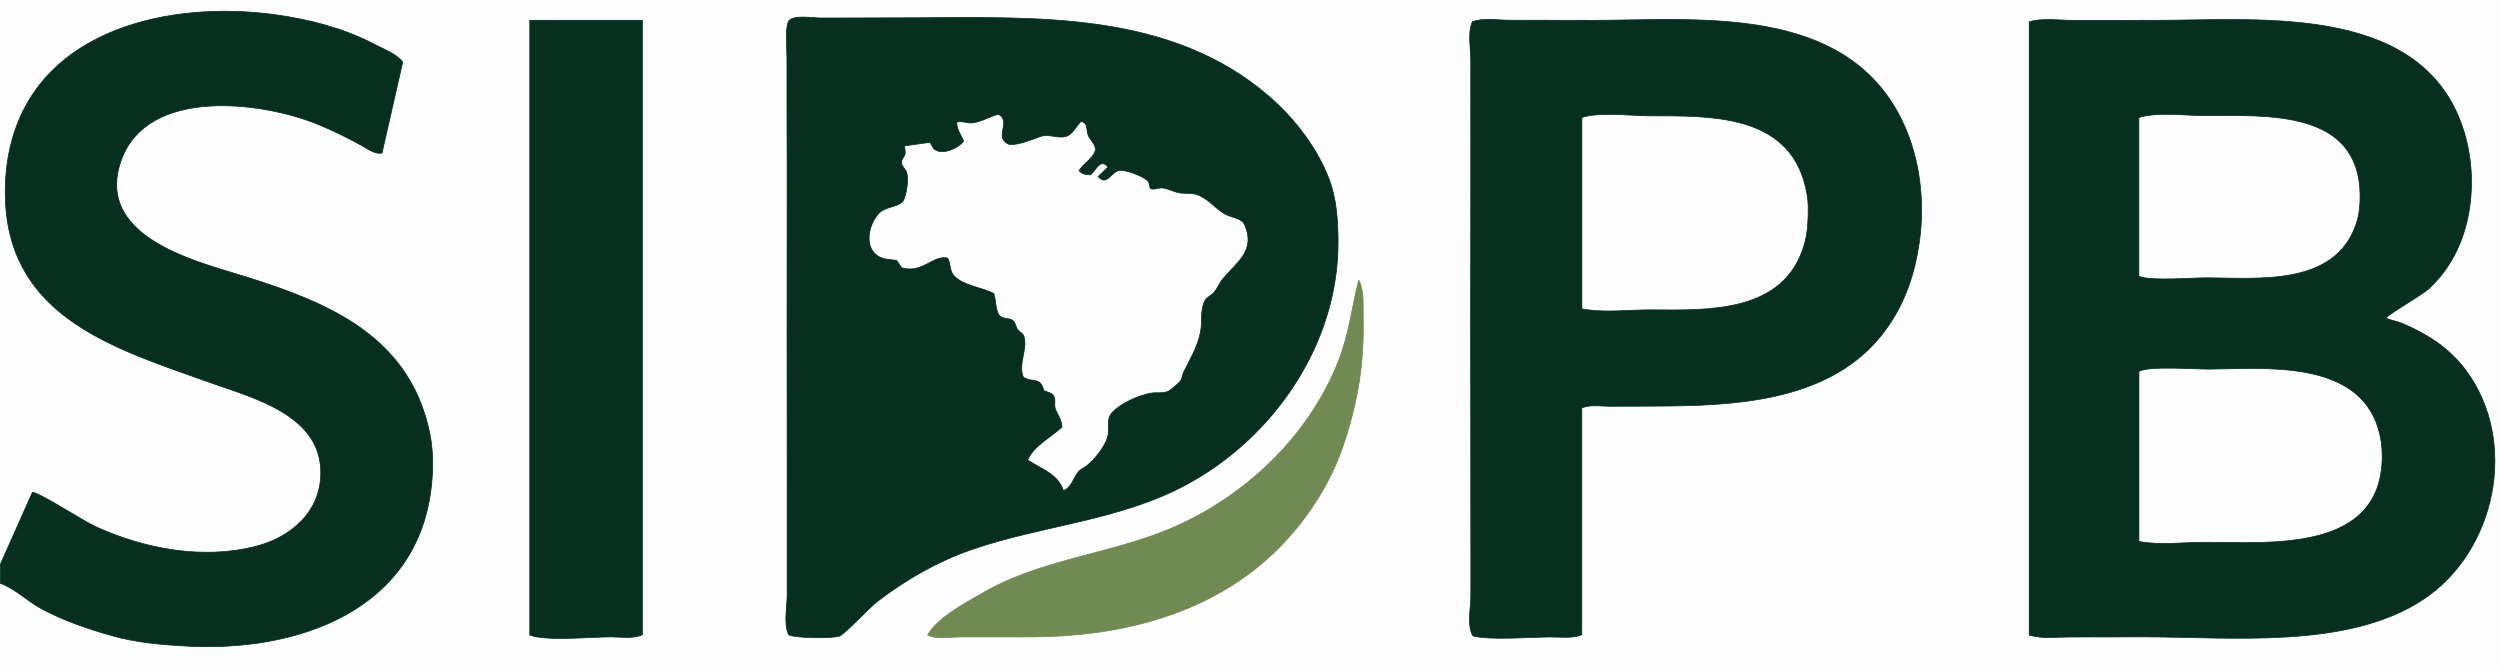
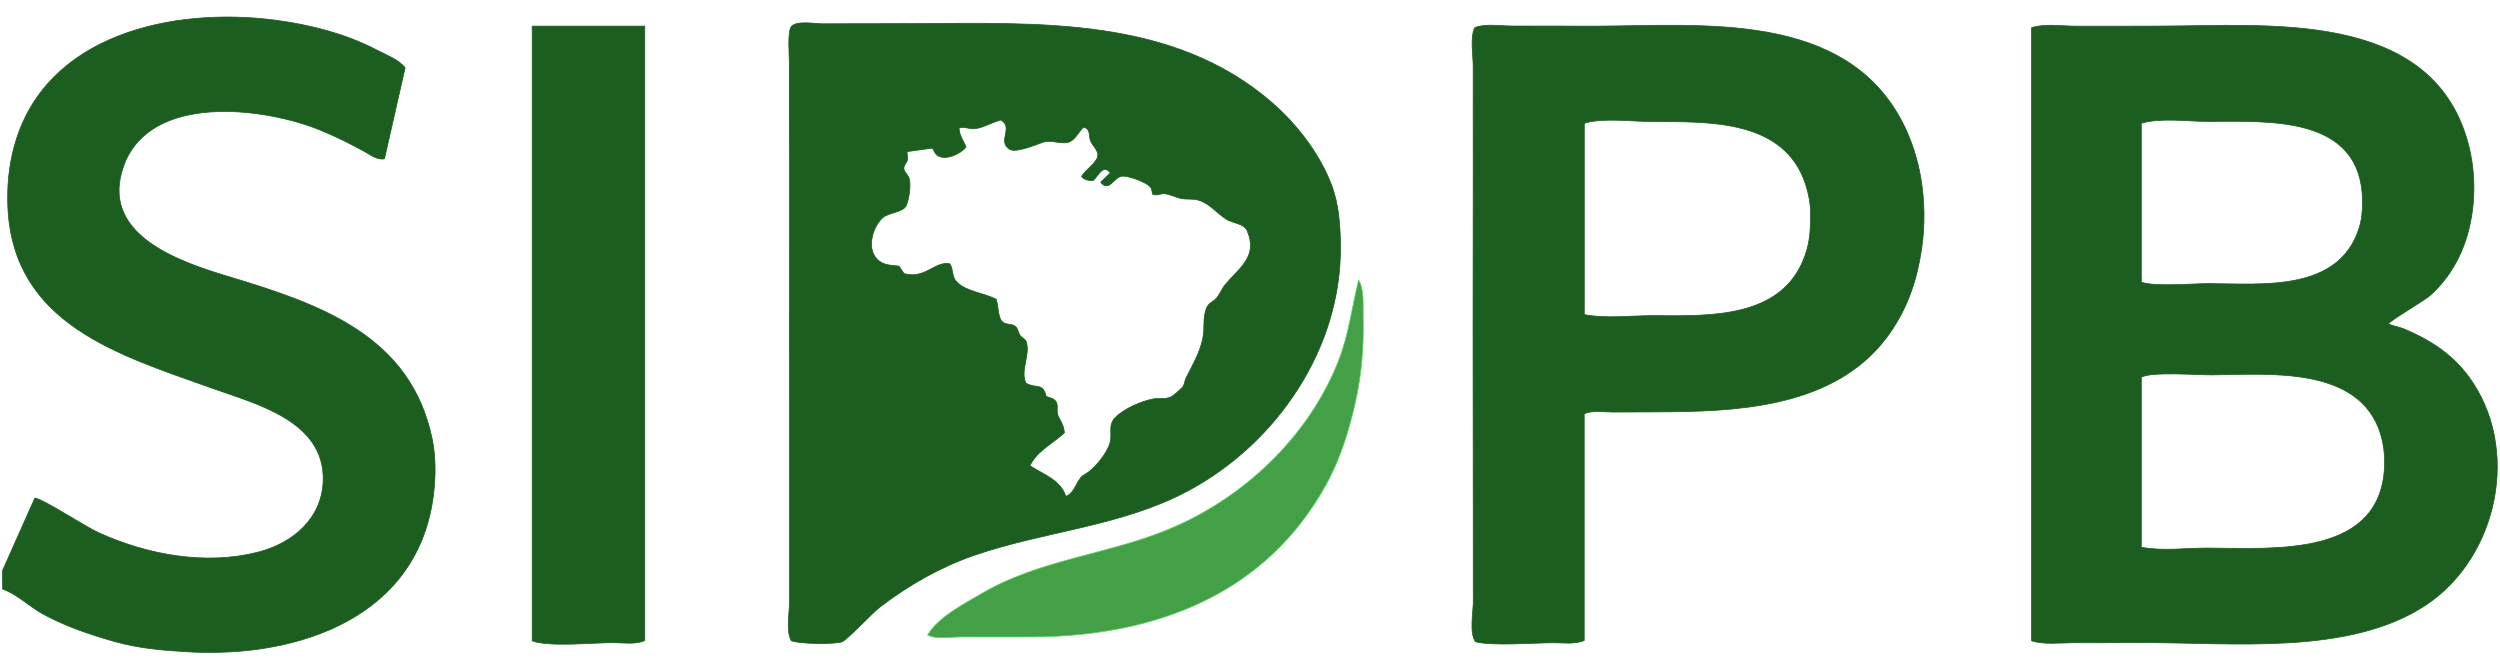
<svg xmlns="http://www.w3.org/2000/svg" viewBox="0 0 829 222" width="829" height="222">
-   <path d="M0.1 0.1C276.37 0.1 552.63 0.1 828.9 0.1C828.9 74.04 828.9 147.99 828.9 221.93C552.63 221.93 276.37 221.93 0.1 221.93C0.09 212.44 0.08 202.94 0.07 193.44C4.62 194.93 9.17 199.37 13.47 201.71C20.89 205.74 28.88 208.45 36.98 210.76C45.13 213.08 53.64 213.81 62.07 214.26C98.52 216.21 138.54 202.61 143.06 161.14C143.67 155.56 143.68 149.43 142.56 143.91C135.6 109.39 105.44 98.97 75.19 89.86C58.67 84.89 31.9 75.93 40.25 53C49.04 28.84 86.83 33.62 105.44 41.24C110.42 43.28 115.22 45.65 119.94 48.25C122.01 49.38 124.28 51.24 126.68 50.74C128.97 40.68 131.25 30.62 133.54 20.56C131.39 17.78 127.18 16.28 124.13 14.67C113.81 9.27 102.14 6.32 90.65 4.79C56.96 0.31 14.01 9.2 3.88 46.79C2.13 53.3 1.52 60.03 1.81 66.77C3.51 105.65 38.83 115.81 69.25 126.71C83.9 131.96 106.75 137.54 106.37 157.22C106.13 169.99 96.31 178.23 84.73 181.19C67.31 185.64 48 182.05 31.87 174.71C27.27 172.62 13.91 163.78 10.77 163.22C7.2 171.22 3.63 179.22 0.07 187.22C0.08 124.85 0.09 62.47 0.1 0.1ZM261.51 210.48C263.38 211.62 276.34 211.81 278.46 210.88C280.36 210.05 288.32 201.43 291.12 199.29C300.55 192.1 310.99 186.12 322.2 182.25C345.67 174.13 371.06 172.69 393.23 160.8C422.67 145.03 444.04 113.54 443.7 79.69C443.64 72.98 443.18 65.81 440.76 59.47C436.83 49.13 429.38 39.41 421.08 32.18C388.04 3.4 343.24 5.79 302.11 5.9C292.06 5.93 282.01 5.98 271.96 5.97C269.51 5.97 263.33 4.84 261.62 6.89C260.24 8.54 260.98 16.96 260.96 19.38C260.9 31 261.02 42.62 261.01 54.24C260.98 91.57 260.98 128.9 261.02 166.23C261.03 176.54 261.01 186.85 261.02 197.17C261.03 201.04 259.79 206.98 261.51 210.48ZM213 6.74C200.56 6.74 188.12 6.74 175.68 6.74C175.68 74.69 175.68 142.64 175.68 210.6C181.29 212.68 196.03 211.18 202.65 211.19C205.89 211.2 210.04 211.88 213 210.48C213 142.57 213 74.65 213 6.74ZM524.52 135.29C527.19 134.06 531.03 134.73 533.94 134.72C540.59 134.69 547.25 134.71 553.91 134.63C579.63 134.33 609.51 131.77 625.78 108.68C631.85 100.06 634.91 90.83 636.43 80.48C637.56 72.75 637.45 64.58 636.11 56.88C635.07 50.89 633.15 44.83 630.44 39.39C611.52 1.52 563.83 6.65 528.45 6.75C519.19 6.77 509.92 6.68 500.65 6.71C496.89 6.73 491.74 5.83 488.24 7.24C486.61 10.6 487.73 16.44 487.71 20.17C487.66 30.61 487.74 41.05 487.72 51.49C487.67 88.7 487.63 125.9 487.72 163.1C487.75 174.58 487.72 186.07 487.74 197.56C487.74 201.21 486.38 207.83 488.45 210.87C493.8 212.35 507.75 211.26 513.96 211.22C517.34 211.19 521.38 211.8 524.52 210.48C524.52 185.42 524.52 160.36 524.52 135.29ZM791.21 105.51C791.77 104.26 803.03 97.95 805.46 95.7C814.62 87.19 818.86 75.54 819.48 63.24C819.78 57.16 819.12 50.84 817.47 44.99C805.14 1.13 751.05 6.68 715.63 6.73C706.24 6.75 696.84 6.8 687.44 6.76C682.85 6.75 677.29 5.88 672.89 7.24C672.89 75.03 672.89 142.81 672.89 210.59C676.98 211.87 682 211.25 686.26 211.23C694.23 211.19 702.19 211.22 710.15 211.19C739.28 211.1 778.26 215.53 803.58 198.75C827.69 182.78 835.28 146.37 817.65 122.75C812.16 115.39 804.78 110.65 796.4 107.17C794.73 106.48 792.83 106.25 791.21 105.51ZM331.09 37.87C335.46 40.44 329.74 44.95 334 47.6C336.07 48.88 342.79 46.04 345.01 45.26C347.71 44.31 350.69 45.94 353.31 45.29C355.7 44.7 356.85 41.82 358.5 40.24C360.75 40.82 360.21 42.55 360.7 44.42C361.14 46.12 363.3 47.74 363.24 49.51C363.14 52 358.99 54.46 357.83 56.59C358.87 57.83 360.06 57.93 361.64 57.97C363.43 56.52 364.88 52.27 367.41 55.41C366.33 56.45 365.25 57.5 364.17 58.54C367.08 61.86 368.24 57.11 371.13 56.53C373.06 56.14 379.73 58.58 380.82 60.3C381.2 60.9 381.22 61.77 381.38 62.46C382.94 63.16 383.91 62.15 385.5 62.33C387.36 62.54 389.17 63.57 391 63.92C392.77 64.26 394.61 63.93 396.37 64.39C400.23 65.41 402.67 68.81 405.93 70.84C408.03 72.15 411.71 72.16 412.76 74.6C416.46 83.21 410.08 86.95 405.51 92.44C404.37 93.81 403.75 95.57 402.58 96.95C401.41 98.32 400.01 98.41 399.26 100.28C397.98 103.47 398.73 106.86 398.08 110.12C397.12 114.98 394.7 119.01 392.55 123.32C391.92 124.57 392.08 125.83 390.97 126.85C390.04 127.71 388.4 129.29 387.27 129.79C385.65 130.51 383.37 130.06 381.61 130.38C377.66 131.09 371.81 133.67 369 136.58C366.48 139.19 368.18 142 367.25 145.04C366.25 148.3 362.95 152.4 360.3 154.51C359.37 155.26 358.34 155.52 357.56 156.49C355.91 158.52 355.27 161.75 352.63 162.67C350.86 157.2 345.37 155.54 340.75 152.53C342.89 147.7 348.53 145.03 352.17 141.56C351.79 138.12 350.21 137.02 349.85 135.21C349.6 133.91 350.1 132.48 349.39 131.28C348.69 130.11 347.13 130.08 346.09 129.42C344.97 124.84 342.62 127.07 339.38 125.11C337.44 120.83 340.93 115.76 339.51 111.44C339.21 110.5 338.13 110.16 337.55 109.44C336.77 108.48 336.82 106.88 335.72 106.17C334.43 105.33 332.57 105.91 331.42 104.61C330.08 103.1 330.27 99.26 329.52 97.3C325.64 95.27 319.4 94.77 316.37 91.47C314.76 89.73 315.37 87.36 314.18 85.56C309.31 84.5 306.01 90.78 298.98 88.81C298.43 87.99 297.88 87.17 297.33 86.35C295.1 85.99 292.92 86.17 290.94 84.78C286.2 81.47 288.3 73.66 291.81 70.37C293.77 68.53 298.56 68.53 299.62 66.38C300.65 64.28 301.39 59.29 300.62 57.07C300.26 56.03 299.11 55.22 298.94 54.17C298.75 52.96 299.77 52.24 300.09 51.19C300.36 50.32 299.93 49.28 299.98 48.36C302.78 47.97 305.58 47.58 308.38 47.19C308.99 48.01 309.16 48.99 310.05 49.62C312.63 51.46 317.83 49.14 319.55 46.8C318.62 44.6 317.36 43.17 317.22 40.53C319.05 39.94 320.61 40.96 322.48 40.75C325.42 40.41 328.32 38.56 331.09 37.87ZM524.55 102.4C524.55 81.26 524.55 60.11 524.55 38.96C530.4 37.05 540.52 38.38 546.86 38.41C565.48 38.48 590.97 37.45 597.97 59.32C598.93 62.33 599.57 65.56 599.6 68.72C599.64 72.7 599.46 77.02 598.37 80.87C591.85 103.82 566.84 102.88 547.64 102.75C540.23 102.7 531.81 103.85 524.55 102.4ZM709.25 91.59C709.25 74.05 709.25 56.51 709.25 38.96C715.74 37.03 724.51 38.35 731.3 38.35C751.56 38.35 782.41 36.17 782.61 64.81C782.63 67.87 782.36 71.05 781.4 73.98C774.53 94.97 749.28 92.19 731.69 92.12C726.74 92.1 713.11 93.3 709.25 91.59ZM450.53 92.85C448.29 101.9 447.27 110.95 443.81 119.74C433.81 145.12 412.03 165.51 387.02 175.73C366.9 183.96 344.43 185.67 325.49 196.83C319.55 200.33 311.3 204.47 307.6 210.55C310.14 212.07 315.2 211.23 318.17 211.21C326.65 211.17 335.14 211.27 343.62 211.18C383.48 210.72 419.73 196.99 439.73 160.71C444.41 152.22 447.26 143.03 449.39 133.63C451.58 124.03 452.27 114.58 452.03 104.75C451.94 101.02 452.43 96.18 450.53 92.85ZM709.26 179.54C709.26 160.75 709.26 141.95 709.26 123.16C712.61 121.23 728.13 122.45 732.86 122.4C751.36 122.21 781.63 119.3 788.6 141.98C789.52 144.98 789.96 148.22 789.94 151.35C789.8 183.16 753.41 179.88 731.3 179.82C724.21 179.8 716.2 180.91 709.26 179.54Z" fill="#fdfdfd" fill-rule="evenodd" stroke="#fdfdfd" stroke-width="0.25" stroke-linejoin="round" />
-   <path d="M0.07 193.44C0.07 191.37 0.07 189.3 0.07 187.22C3.63 179.22 7.2 171.22 10.77 163.22C13.91 163.78 27.27 172.62 31.87 174.71C48 182.05 67.31 185.64 84.73 181.19C96.31 178.23 106.13 169.99 106.37 157.22C106.75 137.54 83.9 131.96 69.25 126.71C38.83 115.81 3.51 105.65 1.81 66.77C1.52 60.03 2.13 53.3 3.88 46.79C14.01 9.2 56.96 0.31 90.65 4.79C102.14 6.32 113.81 9.27 124.13 14.67C127.18 16.28 131.39 17.78 133.54 20.56C131.25 30.62 128.97 40.68 126.68 50.74C124.28 51.24 122.01 49.38 119.94 48.25C115.22 45.65 110.42 43.28 105.44 41.24C86.83 33.62 49.04 28.84 40.25 53C31.9 75.93 58.67 84.89 75.19 89.86C105.44 98.97 135.6 109.39 142.56 143.91C143.68 149.43 143.67 155.56 143.06 161.14C138.54 202.61 98.52 216.21 62.07 214.26C53.64 213.81 45.13 213.08 36.98 210.76C28.88 208.45 20.89 205.74 13.47 201.71C9.17 199.37 4.62 194.93 0.07 193.44ZM261.51 210.48C259.79 206.98 261.03 201.04 261.02 197.17C261.01 186.85 261.03 176.54 261.02 166.23C260.98 128.9 260.98 91.57 261.01 54.24C261.02 42.62 260.9 31 260.96 19.38C260.98 16.96 260.24 8.54 261.62 6.89C263.33 4.84 269.51 5.97 271.96 5.97C282.01 5.98 292.06 5.93 302.11 5.9C343.24 5.79 388.04 3.4 421.08 32.18C429.38 39.41 436.83 49.13 440.76 59.47C443.18 65.81 443.64 72.98 443.7 79.69C444.04 113.54 422.67 145.03 393.23 160.8C371.06 172.69 345.67 174.13 322.2 182.25C310.99 186.12 300.55 192.1 291.12 199.29C288.32 201.43 280.36 210.05 278.46 210.88C276.34 211.81 263.38 211.62 261.51 210.48ZM213 6.74C213 74.65 213 142.57 213 210.48C210.04 211.88 205.89 211.2 202.65 211.19C196.03 211.18 181.29 212.68 175.68 210.6C175.68 142.64 175.68 74.69 175.68 6.74C188.12 6.74 200.56 6.74 213 6.74ZM524.52 135.29C524.52 160.36 524.52 185.42 524.52 210.48C521.38 211.8 517.34 211.19 513.96 211.22C507.75 211.26 493.8 212.35 488.45 210.87C486.38 207.83 487.74 201.21 487.74 197.56C487.72 186.07 487.75 174.58 487.72 163.1C487.63 125.9 487.67 88.7 487.72 51.49C487.74 41.05 487.66 30.61 487.71 20.17C487.73 16.44 486.61 10.6 488.24 7.24C491.74 5.83 496.89 6.73 500.65 6.71C509.92 6.68 519.19 6.77 528.45 6.75C563.83 6.65 611.52 1.52 630.44 39.39C633.15 44.83 635.07 50.89 636.11 56.88C637.45 64.58 637.56 72.75 636.43 80.48C634.91 90.83 631.85 100.06 625.78 108.68C609.51 131.77 579.63 134.33 553.91 134.63C547.25 134.71 540.59 134.69 533.94 134.72C531.03 134.73 527.19 134.06 524.52 135.29ZM791.21 105.51C792.83 106.25 794.73 106.48 796.4 107.17C804.78 110.65 812.16 115.39 817.65 122.75C835.28 146.37 827.69 182.78 803.58 198.75C778.26 215.53 739.28 211.1 710.15 211.19C702.19 211.22 694.23 211.19 686.26 211.23C682 211.25 676.98 211.87 672.89 210.59C672.89 142.81 672.89 75.03 672.89 7.24C677.29 5.88 682.85 6.75 687.44 6.76C696.84 6.8 706.24 6.75 715.63 6.73C751.05 6.68 805.14 1.13 817.47 44.99C819.12 50.84 819.78 57.16 819.48 63.24C818.86 75.54 814.62 87.19 805.46 95.7C803.03 97.95 791.77 104.26 791.21 105.51ZM331.09 37.87C328.32 38.56 325.42 40.41 322.48 40.75C320.61 40.96 319.05 39.94 317.22 40.53C317.36 43.17 318.62 44.6 319.55 46.8C317.83 49.14 312.63 51.46 310.05 49.62C309.16 48.99 308.99 48.01 308.38 47.19C305.58 47.58 302.78 47.97 299.98 48.36C299.93 49.28 300.36 50.32 300.09 51.19C299.77 52.24 298.75 52.96 298.94 54.17C299.11 55.22 300.26 56.03 300.62 57.07C301.39 59.29 300.65 64.28 299.62 66.38C298.56 68.53 293.77 68.53 291.81 70.37C288.3 73.66 286.2 81.47 290.94 84.78C292.92 86.17 295.1 85.99 297.33 86.35C297.88 87.17 298.43 87.99 298.98 88.81C306.01 90.78 309.31 84.5 314.18 85.56C315.37 87.36 314.76 89.73 316.37 91.47C319.4 94.77 325.64 95.27 329.52 97.3C330.27 99.26 330.08 103.1 331.42 104.61C332.57 105.91 334.43 105.33 335.72 106.17C336.82 106.88 336.77 108.48 337.55 109.44C338.13 110.16 339.21 110.5 339.51 111.44C340.93 115.76 337.44 120.83 339.38 125.11C342.62 127.07 344.97 124.84 346.09 129.42C347.13 130.08 348.69 130.11 349.39 131.28C350.1 132.48 349.6 133.91 349.85 135.21C350.21 137.02 351.79 138.12 352.17 141.56C348.53 145.03 342.89 147.7 340.75 152.53C345.37 155.54 350.86 157.2 352.63 162.67C355.27 161.75 355.91 158.52 357.56 156.49C358.34 155.52 359.37 155.26 360.3 154.51C362.95 152.4 366.25 148.3 367.25 145.04C368.18 142 366.48 139.19 369 136.58C371.81 133.67 377.66 131.09 381.61 130.38C383.37 130.06 385.65 130.51 387.27 129.79C388.4 129.29 390.04 127.71 390.97 126.85C392.08 125.83 391.92 124.57 392.55 123.32C394.7 119.01 397.12 114.98 398.08 110.12C398.73 106.86 397.98 103.47 399.26 100.28C400.01 98.41 401.41 98.32 402.58 96.95C403.75 95.57 404.37 93.81 405.51 92.44C410.08 86.95 416.46 83.21 412.76 74.6C411.71 72.16 408.03 72.15 405.93 70.84C402.67 68.81 400.23 65.41 396.37 64.39C394.61 63.93 392.77 64.26 391 63.92C389.17 63.57 387.36 62.54 385.5 62.33C383.91 62.15 382.94 63.16 381.38 62.46C381.22 61.77 381.2 60.9 380.82 60.3C379.73 58.58 373.06 56.14 371.13 56.53C368.24 57.11 367.08 61.86 364.17 58.54C365.25 57.5 366.33 56.45 367.41 55.41C364.88 52.27 363.43 56.52 361.64 57.97C360.06 57.93 358.87 57.83 357.83 56.59C358.99 54.46 363.14 52 363.24 49.51C363.3 47.74 361.14 46.12 360.7 44.42C360.21 42.55 360.75 40.82 358.5 40.24C356.85 41.82 355.7 44.7 353.31 45.29C350.69 45.94 347.71 44.31 345.01 45.26C342.79 46.04 336.07 48.88 334 47.6C329.74 44.95 335.46 40.44 331.09 37.87ZM524.55 102.4C531.81 103.85 540.23 102.7 547.64 102.75C566.84 102.88 591.85 103.82 598.37 80.87C599.46 77.02 599.64 72.7 599.6 68.72C599.57 65.56 598.93 62.33 597.97 59.32C590.97 37.45 565.48 38.48 546.86 38.41C540.52 38.38 530.4 37.05 524.55 38.96C524.55 60.11 524.55 81.26 524.55 102.4ZM709.25 91.59C713.11 93.3 726.74 92.1 731.69 92.12C749.28 92.19 774.53 94.97 781.4 73.98C782.36 71.05 782.63 67.87 782.61 64.81C782.41 36.17 751.56 38.35 731.3 38.35C724.51 38.35 715.74 37.03 709.25 38.96C709.25 56.51 709.25 74.05 709.25 91.59ZM709.26 179.54C716.2 180.91 724.21 179.8 731.3 179.82C753.41 179.88 789.8 183.16 789.94 151.35C789.96 148.22 789.52 144.98 788.6 141.98C781.63 119.3 751.36 122.21 732.86 122.4C728.13 122.45 712.61 121.23 709.26 123.16C709.26 141.95 709.26 160.75 709.26 179.54Z" fill="#062f1f" fill-rule="evenodd" stroke="#062f1f" stroke-width="0.25" stroke-linejoin="round" />
-   <path d="M450.53 92.85C452.43 96.18 451.94 101.02 452.03 104.75C452.27 114.58 451.58 124.03 449.39 133.63C447.26 143.03 444.41 152.22 439.73 160.71C419.73 196.99 383.48 210.72 343.62 211.18C335.14 211.27 326.65 211.17 318.17 211.21C315.2 211.23 310.14 212.07 307.6 210.55C311.3 204.47 319.55 200.33 325.49 196.83C344.43 185.67 366.9 183.96 387.02 175.73C412.03 165.51 433.81 145.12 443.81 119.74C447.27 110.95 448.29 101.9 450.53 92.85Z" fill="#718a53" fill-rule="evenodd" stroke="#718a53" stroke-width="0.25" stroke-linejoin="round" />
+   <path d="M0.07 193.44C0.07 191.37 0.07 189.3 0.07 187.22C3.63 179.22 7.2 171.22 10.77 163.22C13.91 163.78 27.27 172.62 31.87 174.71C48 182.05 67.31 185.64 84.73 181.19C96.31 178.23 106.13 169.99 106.37 157.22C106.75 137.54 83.9 131.96 69.25 126.71C38.83 115.81 3.51 105.65 1.81 66.77C1.52 60.03 2.13 53.3 3.88 46.79C14.01 9.2 56.96 0.31 90.65 4.79C102.14 6.32 113.81 9.27 124.13 14.67C127.18 16.28 131.39 17.78 133.54 20.56C131.25 30.62 128.97 40.68 126.68 50.74C124.28 51.24 122.01 49.38 119.94 48.25C115.22 45.65 110.42 43.28 105.44 41.24C86.83 33.62 49.04 28.84 40.25 53C31.9 75.93 58.67 84.89 75.19 89.86C105.44 98.97 135.6 109.39 142.56 143.91C143.68 149.43 143.67 155.56 143.06 161.14C138.54 202.61 98.52 216.21 62.07 214.26C53.64 213.81 45.13 213.08 36.98 210.76C28.88 208.45 20.89 205.74 13.47 201.71C9.17 199.37 4.62 194.93 0.07 193.44ZM261.51 210.48C259.79 206.98 261.03 201.04 261.02 197.17C261.01 186.85 261.03 176.54 261.02 166.23C260.98 128.9 260.98 91.57 261.01 54.24C261.02 42.62 260.9 31 260.96 19.38C260.98 16.96 260.24 8.54 261.62 6.89C263.33 4.84 269.51 5.97 271.96 5.97C282.01 5.98 292.06 5.93 302.11 5.9C343.24 5.79 388.04 3.4 421.08 32.18C429.38 39.41 436.83 49.13 440.76 59.47C443.18 65.81 443.64 72.98 443.7 79.69C444.04 113.54 422.67 145.03 393.23 160.8C371.06 172.69 345.67 174.13 322.2 182.25C310.99 186.12 300.55 192.1 291.12 199.29C288.32 201.43 280.36 210.05 278.46 210.88C276.34 211.81 263.38 211.62 261.51 210.48ZM213 6.74C213 74.65 213 142.57 213 210.48C210.04 211.88 205.89 211.2 202.65 211.19C196.03 211.18 181.29 212.68 175.68 210.6C175.68 142.64 175.68 74.69 175.68 6.74C188.12 6.74 200.56 6.74 213 6.74ZM524.52 135.29C524.52 160.36 524.52 185.42 524.52 210.48C521.38 211.8 517.34 211.19 513.96 211.22C507.75 211.26 493.8 212.35 488.45 210.87C486.38 207.83 487.74 201.21 487.74 197.56C487.72 186.07 487.75 174.58 487.72 163.1C487.63 125.9 487.67 88.7 487.72 51.49C487.74 41.05 487.66 30.61 487.71 20.17C487.73 16.44 486.61 10.6 488.24 7.24C491.74 5.83 496.89 6.73 500.65 6.71C509.92 6.68 519.19 6.77 528.45 6.75C563.83 6.65 611.52 1.52 630.44 39.39C633.15 44.83 635.07 50.89 636.11 56.88C637.45 64.58 637.56 72.75 636.43 80.48C634.91 90.83 631.85 100.06 625.78 108.68C609.51 131.77 579.63 134.33 553.91 134.63C547.25 134.71 540.59 134.69 533.94 134.72C531.03 134.73 527.19 134.06 524.52 135.29ZM791.21 105.51C792.83 106.25 794.73 106.48 796.4 107.17C804.78 110.65 812.16 115.39 817.65 122.75C835.28 146.37 827.69 182.78 803.58 198.75C778.26 215.53 739.28 211.1 710.15 211.19C702.19 211.22 694.23 211.19 686.26 211.23C682 211.25 676.98 211.87 672.89 210.59C672.89 142.81 672.89 75.03 672.89 7.24C677.29 5.88 682.85 6.75 687.44 6.76C696.84 6.8 706.24 6.75 715.63 6.73C751.05 6.68 805.14 1.13 817.47 44.99C819.12 50.84 819.78 57.16 819.48 63.24C818.86 75.54 814.62 87.19 805.46 95.7C803.03 97.95 791.77 104.26 791.21 105.51ZM331.09 37.87C328.32 38.56 325.42 40.41 322.48 40.75C320.61 40.96 319.05 39.94 317.22 40.53C317.36 43.17 318.62 44.6 319.55 46.8C317.83 49.14 312.63 51.46 310.05 49.62C309.16 48.99 308.99 48.01 308.38 47.19C305.58 47.58 302.78 47.97 299.98 48.36C299.93 49.28 300.36 50.32 300.09 51.19C299.77 52.24 298.75 52.96 298.94 54.17C299.11 55.22 300.26 56.03 300.62 57.07C301.39 59.29 300.65 64.28 299.62 66.38C298.56 68.53 293.77 68.53 291.81 70.37C288.3 73.66 286.2 81.47 290.94 84.78C292.92 86.17 295.1 85.99 297.33 86.35C297.88 87.17 298.43 87.99 298.98 88.81C306.01 90.78 309.31 84.5 314.18 85.56C315.37 87.36 314.76 89.73 316.37 91.47C319.4 94.77 325.64 95.27 329.52 97.3C330.27 99.26 330.08 103.1 331.42 104.61C332.57 105.91 334.43 105.33 335.72 106.17C336.82 106.88 336.77 108.48 337.55 109.44C338.13 110.16 339.21 110.5 339.51 111.44C340.93 115.76 337.44 120.83 339.38 125.11C342.62 127.07 344.97 124.84 346.09 129.42C347.13 130.08 348.69 130.11 349.39 131.28C350.1 132.48 349.6 133.91 349.85 135.21C350.21 137.02 351.79 138.12 352.17 141.56C348.53 145.03 342.89 147.7 340.75 152.53C345.37 155.54 350.86 157.2 352.63 162.67C355.27 161.75 355.91 158.52 357.56 156.49C358.34 155.52 359.37 155.26 360.3 154.51C362.95 152.4 366.25 148.3 367.25 145.04C368.18 142 366.48 139.19 369 136.58C371.81 133.67 377.66 131.09 381.61 130.38C383.37 130.06 385.65 130.51 387.27 129.79C388.4 129.29 390.04 127.71 390.97 126.85C392.08 125.83 391.92 124.57 392.55 123.32C394.7 119.01 397.12 114.98 398.08 110.12C398.73 106.86 397.98 103.47 399.26 100.28C400.01 98.41 401.41 98.32 402.58 96.95C403.75 95.57 404.37 93.81 405.51 92.44C410.08 86.95 416.46 83.21 412.76 74.6C411.71 72.16 408.03 72.15 405.93 70.84C402.67 68.81 400.23 65.41 396.37 64.39C394.61 63.93 392.77 64.26 391 63.92C389.17 63.57 387.36 62.54 385.5 62.33C383.91 62.15 382.94 63.16 381.38 62.46C381.22 61.77 381.2 60.9 380.82 60.3C379.73 58.58 373.06 56.14 371.13 56.53C368.24 57.11 367.08 61.86 364.17 58.54C365.25 57.5 366.33 56.45 367.41 55.41C364.88 52.27 363.43 56.52 361.64 57.97C360.06 57.93 358.87 57.83 357.83 56.59C358.99 54.46 363.14 52 363.24 49.51C363.3 47.74 361.14 46.12 360.7 44.42C360.21 42.55 360.75 40.82 358.5 40.24C356.85 41.82 355.7 44.7 353.31 45.29C350.69 45.94 347.71 44.31 345.01 45.26C342.79 46.04 336.07 48.88 334 47.6C329.74 44.95 335.46 40.44 331.09 37.87ZM524.55 102.4C531.81 103.85 540.23 102.7 547.64 102.75C566.84 102.88 591.85 103.82 598.37 80.87C599.46 77.02 599.64 72.7 599.6 68.72C599.57 65.56 598.93 62.33 597.97 59.32C590.97 37.45 565.48 38.48 546.86 38.41C540.52 38.38 530.4 37.05 524.55 38.96C524.55 60.11 524.55 81.26 524.55 102.4ZM709.25 91.59C713.11 93.3 726.74 92.1 731.69 92.12C749.28 92.19 774.53 94.97 781.4 73.98C782.36 71.05 782.63 67.87 782.61 64.81C782.41 36.17 751.56 38.35 731.3 38.35C724.51 38.35 715.74 37.03 709.25 38.96C709.25 56.51 709.25 74.05 709.25 91.59ZM709.26 179.54C716.2 180.91 724.21 179.8 731.3 179.82C753.41 179.88 789.8 183.16 789.94 151.35C789.96 148.22 789.52 144.98 788.6 141.98C781.63 119.3 751.36 122.21 732.86 122.4C728.13 122.45 712.61 121.23 709.26 123.16C709.26 141.95 709.26 160.75 709.26 179.54Z" transform="translate(0.7986 1.91602)" fill="#1B5E20" fill-rule="evenodd" stroke="#1B5E20" stroke-width="0.25" stroke-linejoin="round" />
+   <path d="M450.53 92.85C452.43 96.18 451.94 101.02 452.03 104.75C452.27 114.58 451.58 124.03 449.39 133.63C447.26 143.03 444.41 152.22 439.73 160.71C419.73 196.99 383.48 210.72 343.62 211.18C335.14 211.27 326.65 211.17 318.17 211.21C315.2 211.23 310.14 212.07 307.6 210.55C311.3 204.47 319.55 200.33 325.49 196.83C344.43 185.67 366.9 183.96 387.02 175.73C412.03 165.51 433.81 145.12 443.81 119.74C447.27 110.95 448.29 101.9 450.53 92.85Z" fill="#43A047" fill-rule="evenodd" stroke="#5BD460" stroke-width="0.25" stroke-linejoin="round" />
</svg>
